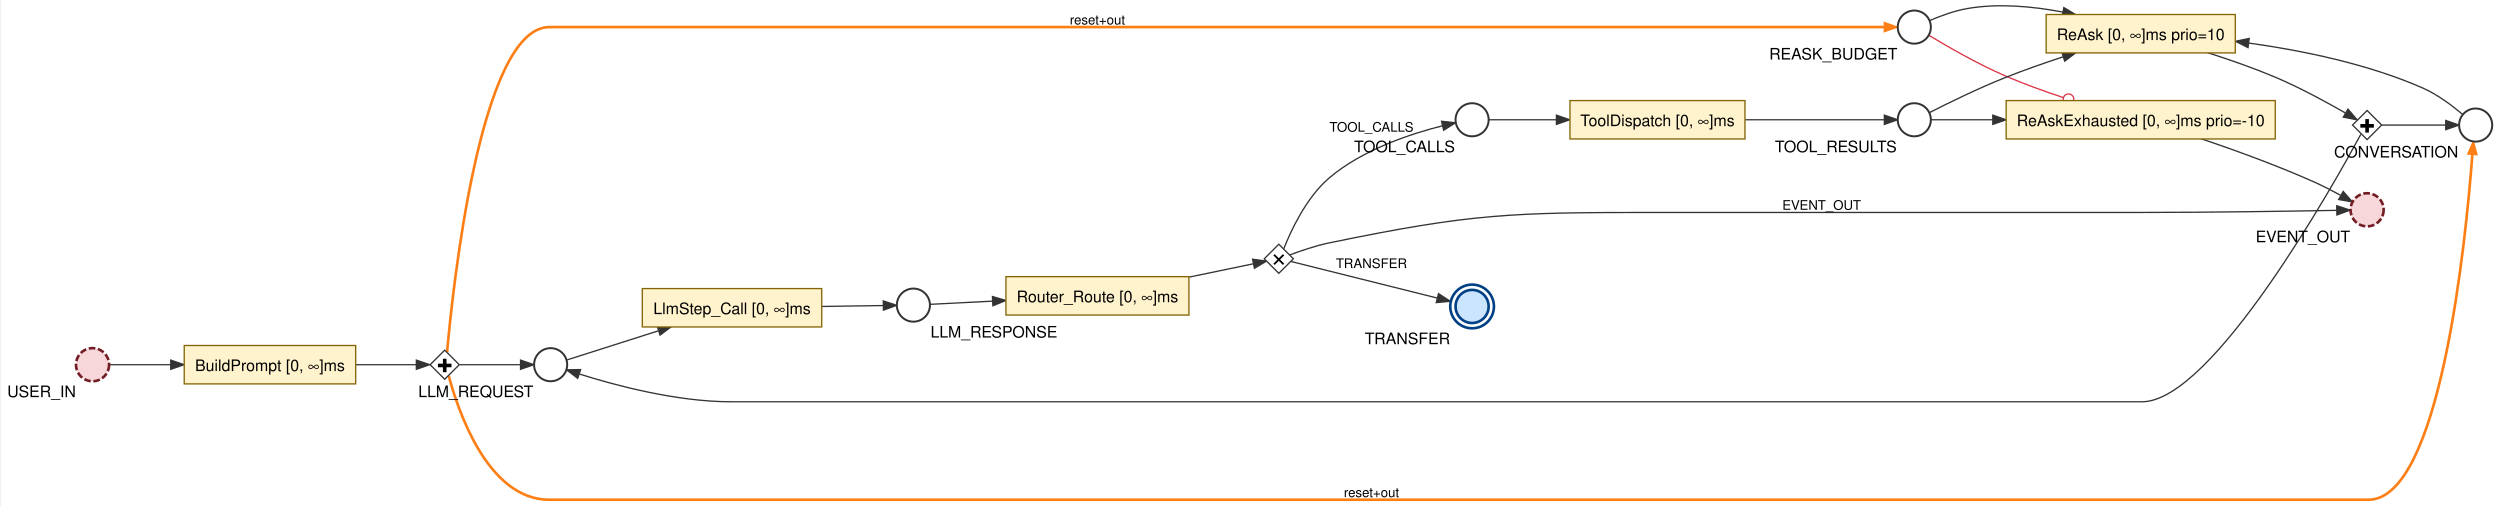
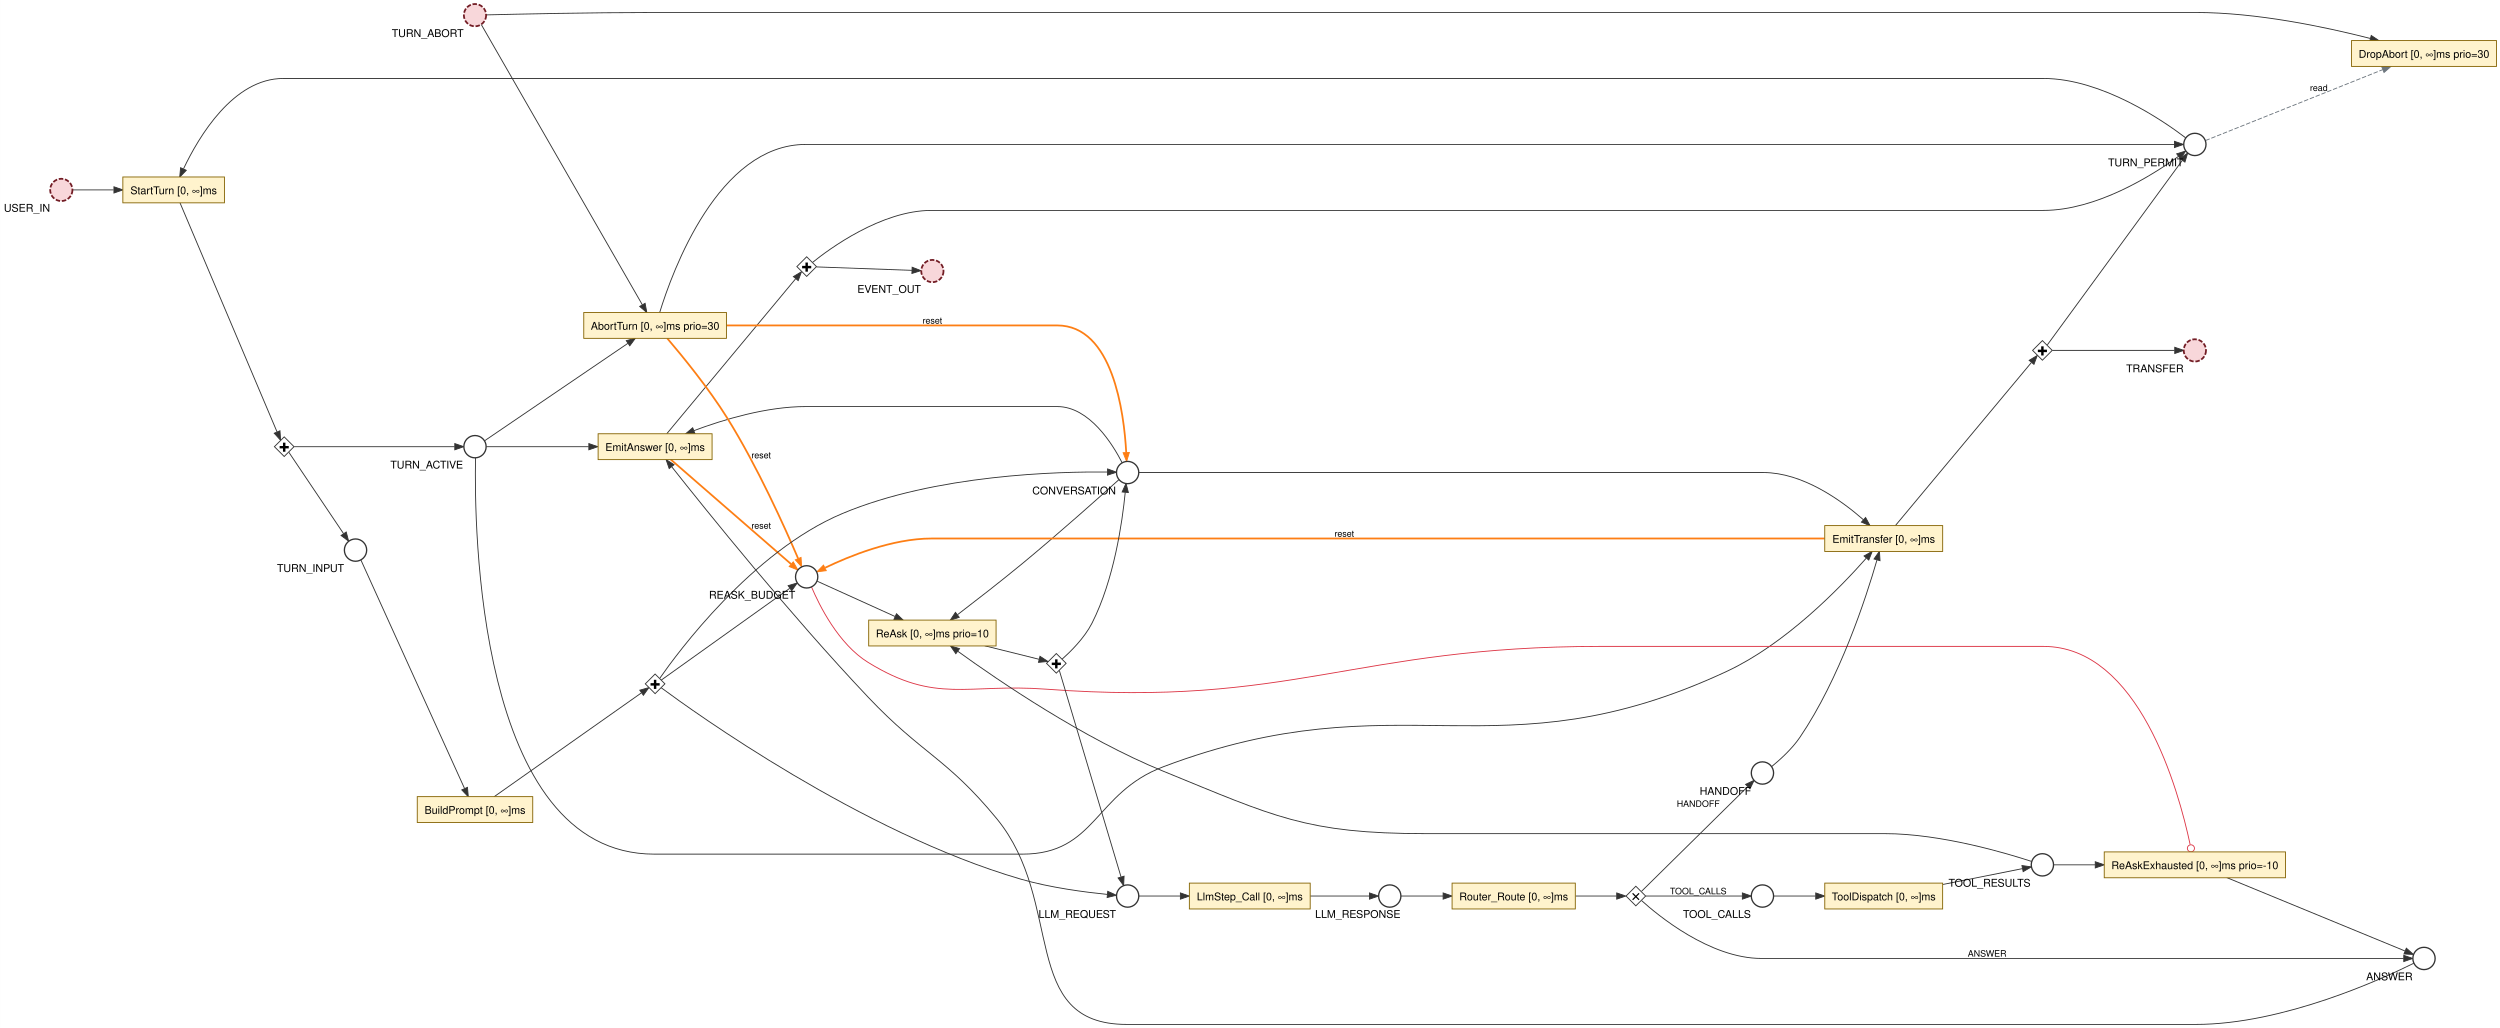
- <svg xmlns="http://www.w3.org/2000/svg" width="1886pt" height="381pt" viewBox="0.00 0.00 1885.51 381.46">
-   <g id="graph0" class="graph" transform="scale(1 1) rotate(0) translate(4 377.461)">
-     <polygon fill="white" stroke="white" points="-4,5 -4,-377.461 1882.51,-377.461 1882.51,5 -4,5" />
+ <svg xmlns="http://www.w3.org/2000/svg" width="2804pt" height="1153pt" viewBox="0.00 0.00 2803.51 1153.00">
+   <g id="graph0" class="graph" transform="scale(1 1) rotate(0) translate(4 1149)">
+     <polygon fill="white" stroke="white" points="-4,5 -4,-1149 2800.51,-1149 2800.51,5 -4,5" />
    <g id="edge1" class="edge">
-       <path fill="none" stroke="#333333" d="M77.228,-102C88.141,-102 105.409,-102 123.493,-102" />
-       <polygon fill="#333333" stroke="#333333" points="123.587,-105.5 133.587,-102 123.587,-98.5 123.587,-105.5" />
+       <path fill="none" stroke="#333333" d="M77.403,-936C88.349,-936 105.517,-936 123.158,-936" />
+       <polygon fill="#333333" stroke="#333333" points="123.556,-939.5 133.556,-936 123.556,-932.5 123.556,-939.5" />
+     </g>
+     <g id="edge2" class="edge">
+       <path fill="none" stroke="#333333" d="M2447.24,-994.366C2422.72,-1013.08 2353.49,-1061 2287.51,-1061 313.514,-1061 313.514,-1061 313.514,-1061 257.523,-1061 218.834,-995.974 201.616,-959.723" />
+       <polygon fill="#333333" stroke="#333333" points="204.669,-957.983 197.332,-950.339 198.301,-960.89 204.669,-957.983" />
+     </g>
+     <g id="edge49" class="edge">
+       <path fill="none" stroke="#6c757d" stroke-dasharray="5,2" d="M2469.47,-991.383C2503.31,-1004.92 2607.55,-1046.62 2668.3,-1070.91" />
+       <polygon fill="#6c757d" stroke="#6c757d" points="2667.07,-1074.19 2677.65,-1074.66 2669.67,-1067.69 2667.07,-1074.19" />
+       <text text-anchor="middle" x="2596.51" y="-1047" font-family="Helvetica,Arial,sans-serif" font-size="10.00">read</text>
+     </g>
+     <g id="edge30" class="edge">
+       <path fill="none" stroke="#333333" d="M541.131,-648C563.282,-648 613.175,-648 656.051,-648" />
+       <polygon fill="#333333" stroke="#333333" points="656.21,-651.5 666.21,-648 656.21,-644.5 656.21,-651.5" />
+     </g>
+     <g id="edge37" class="edge">
+       <path fill="none" stroke="#333333" d="M529.129,-635.3C527.604,-561.491 529.888,-191 729.514,-191 729.514,-191 729.514,-191 1142.51,-191 1225.15,-191 1223.22,-259.779 1300.51,-289 1566.99,-389.743 1674.34,-275.554 1932.51,-396 1998.52,-426.794 2059.37,-489.424 2088.86,-522.837" />
+       <polygon fill="#333333" stroke="#333333" points="2086.46,-525.414 2095.66,-530.665 2091.74,-520.822 2086.46,-525.414" />
+     </g>
+     <g id="edge44" class="edge">
+       <path fill="none" stroke="#333333" d="M539.16,-654.56C567.969,-674.149 654.211,-732.794 700.076,-763.982" />
+       <polygon fill="#333333" stroke="#333333" points="698.177,-766.924 708.415,-769.653 702.113,-761.135 698.177,-766.924" />
    </g>
    <g id="edge6" class="edge">
-       <path fill="none" stroke="#333333" d="M422.561,-105.519C437.749,-110.357 466.134,-119.398 491.912,-127.608" />
-       <polygon fill="#333333" stroke="#333333" points="491.04,-131.004 501.631,-130.704 493.165,-124.334 491.04,-131.004" />
+       <path fill="none" stroke="#333333" d="M400.527,-520.948C419.847,-478.355 489.741,-324.272 516.754,-264.721" />
+       <polygon fill="#333333" stroke="#333333" points="520.05,-265.928 520.993,-255.375 513.675,-263.036 520.05,-265.928" />
+     </g>
+     <g id="edge11" class="edge">
+       <path fill="none" stroke="#333333" d="M1273.02,-144C1283.89,-144 1301.21,-144 1319.48,-144" />
+       <polygon fill="#333333" stroke="#333333" points="1319.69,-147.5 1329.69,-144 1319.69,-140.5 1319.69,-147.5" />
+     </g>
+     <g id="edge21" class="edge">
+       <path fill="none" stroke="#333333" d="M912.421,-497.056C930.958,-488.655 969.517,-471.178 999.512,-457.584" />
+       <polygon fill="#333333" stroke="#333333" points="1001.25,-460.639 1008.91,-453.323 998.36,-454.263 1001.25,-460.639" />
+     </g>
+     <g id="edge28" class="edge">
+       <path fill="none" stroke="#dc3545" d="M905.877,-490.854C914.565,-470.277 936.117,-426.554 969.514,-406 1046.06,-358.889 1079.88,-382.685 1169.51,-376 1445.57,-355.411 1513.69,-424 1790.51,-424 1790.51,-424 1790.51,-424 2287.51,-424 2394.88,-424 2439.29,-262.602 2452.21,-201.802" />
+       <ellipse fill="none" stroke="#dc3545" cx="2453.09" cy="-197.511" rx="4" ry="4" />
+     </g>
+     <g id="edge22" class="edge">
+       <path fill="none" stroke="#333333" d="M1250.85,-611.157C1231.63,-593.83 1183.88,-551.123 1142.51,-517 1118.29,-497.018 1090.02,-475.09 1069.73,-459.587" />
+       <polygon fill="#333333" stroke="#333333" points="1071.63,-456.638 1061.56,-453.361 1067.39,-462.206 1071.63,-456.638" />
+     </g>
+     <g id="edge31" class="edge">
+       <path fill="none" stroke="#333333" d="M1254.38,-629.919C1243.85,-650.503 1217.73,-693 1181.51,-693 899.514,-693 899.514,-693 899.514,-693 855.68,-693 807.536,-678.529 774.066,-666" />
+       <polygon fill="#333333" stroke="#333333" points="775.192,-662.683 764.602,-662.362 772.68,-669.217 775.192,-662.683" />
+     </g>
+     <g id="edge38" class="edge">
+       <path fill="none" stroke="#333333" d="M1273.07,-619C1296.4,-619 1350.81,-619 1396.51,-619 1396.51,-619 1396.51,-619 1973.51,-619 2017.64,-619 2060.89,-587.873 2085.84,-565.995" />
+       <polygon fill="#333333" stroke="#333333" points="2088.21,-568.572 2093.28,-559.268 2083.52,-563.381 2088.21,-568.572" />
+     </g>
+     <g id="edge13" class="edge">
+       <path fill="none" stroke="#333333" d="M1567.19,-144C1578.22,-144 1595.78,-144 1614.32,-144" />
+       <polygon fill="#333333" stroke="#333333" points="1614.37,-147.5 1624.37,-144 1614.37,-140.5 1614.37,-147.5" />
+     </g>
+     <g id="edge18" class="edge">
+       <path fill="none" stroke="#333333" d="M1985.41,-144C1996.43,-144 2013.84,-144 2032.1,-144" />
+       <polygon fill="#333333" stroke="#333333" points="2032.3,-147.5 2042.3,-144 2032.3,-140.5 2032.3,-147.5" />
+     </g>
+     <g id="edge36" class="edge">
+       <path fill="none" stroke="#333333" d="M1982.72,-289.103C1991.8,-296.502 2005.58,-308.836 2014.51,-322 2059.15,-387.747 2088.65,-478.307 2100.98,-520.951" />
+       <polygon fill="#333333" stroke="#333333" points="2097.65,-522.046 2103.74,-530.716 2104.38,-520.141 2097.65,-522.046" />
+     </g>
+     <g id="edge29" class="edge">
+       <path fill="none" stroke="#333333" d="M2703.14,-68.678C2669.07,-51.711 2557.16,-0 2458.51,-0 1259.51,-0 1259.51,-0 1259.51,-0 1138.06,-0 1190.71,-137.237 1113.51,-231 1057.56,-298.961 1030.05,-303.092 969.514,-367 882.412,-458.946 787.593,-576.862 749.161,-625.493" />
+       <polygon fill="#333333" stroke="#333333" points="746.305,-623.463 742.862,-633.483 751.802,-627.797 746.305,-623.463" />
+     </g>
+     <g id="edge20" class="edge">
+       <path fill="none" stroke="#333333" d="M2274.55,-182.746C2247.09,-191.775 2173.07,-214 2109.51,-214 1594.51,-214 1594.51,-214 1594.51,-214 1460.19,-214 1424.88,-233.261 1300.51,-284 1210.74,-320.624 1115.57,-385.581 1069.99,-418.562" />
+       <polygon fill="#333333" stroke="#333333" points="1067.83,-415.806 1061.8,-424.524 1071.95,-421.463 1067.83,-415.806" />
+     </g>
+     <g id="edge26" class="edge">
+       <path fill="none" stroke="#333333" d="M2299.13,-179C2309.8,-179 2326.79,-179 2345.74,-179" />
+       <polygon fill="#333333" stroke="#333333" points="2345.81,-182.5 2355.81,-179 2345.81,-175.5 2345.81,-182.5" />
+     </g>
+     <g id="edge43" class="edge">
+       <path fill="none" stroke="#333333" d="M535.499,-1121.59C562.937,-1073.84 677.021,-875.337 716.219,-807.132" />
+       <polygon fill="#333333" stroke="#333333" points="719.288,-808.816 721.237,-798.402 713.219,-805.328 719.288,-808.816" />
+     </g>
+     <g id="edge48" class="edge">
+       <path fill="none" stroke="#333333" d="M541.235,-1132.3C572.066,-1133.06 657.978,-1135 729.514,-1135 729.514,-1135 729.514,-1135 2458.51,-1135 2526.41,-1135 2602.89,-1119.01 2654.23,-1105.88" />
+       <polygon fill="#333333" stroke="#333333" points="2655.35,-1109.21 2664.15,-1103.3 2653.59,-1102.43 2655.35,-1109.21" />
+     </g>
+     <g id="edge3" class="edge">
+       <path fill="none" stroke="#333333" d="M197.564,-921.718C218.032,-873.399 284.626,-716.194 306.489,-664.583" />
+       <polygon fill="#333333" stroke="#333333" points="309.765,-665.823 310.443,-655.25 303.319,-663.092 309.765,-665.823" />
+     </g>
+     <g id="edge7" class="edge">
+       <path fill="none" stroke="#333333" d="M549.791,-255.296C590.277,-283.838 680.232,-347.257 715.211,-371.917" />
+       <polygon fill="#333333" stroke="#333333" points="713.343,-374.882 723.532,-377.783 717.376,-369.161 713.343,-374.882" />
+     </g>
+     <g id="edge12" class="edge">
+       <path fill="none" stroke="#333333" d="M1465.15,-144C1488.97,-144 1514.2,-144 1531.57,-144" />
+       <polygon fill="#333333" stroke="#333333" points="1531.76,-147.5 1541.76,-144 1531.76,-140.5 1531.76,-147.5" />
+     </g>
+     <g id="edge14" class="edge">
+       <path fill="none" stroke="#333333" d="M1762.8,-144C1779.63,-144 1796.39,-144 1808.9,-144" />
+       <polygon fill="#333333" stroke="#333333" points="1809.07,-147.5 1819.07,-144 1809.07,-140.5 1809.07,-147.5" />
+     </g>
+     <g id="edge19" class="edge">
+       <path fill="none" stroke="#333333" d="M2175.05,-157.033C2206.49,-163.284 2242.02,-170.351 2264.1,-174.741" />
+       <polygon fill="#333333" stroke="#333333" points="2263.56,-178.203 2274.05,-176.72 2264.93,-171.337 2263.56,-178.203" />
+     </g>
+     <g id="edge23" class="edge">
+       <path fill="none" stroke="#333333" d="M1100.22,-424.679C1122.11,-419.247 1145.51,-413.44 1161.17,-409.553" />
+       <polygon fill="#333333" stroke="#333333" points="1162.21,-412.901 1171.07,-407.095 1160.52,-406.107 1162.21,-412.901" />
+     </g>
+     <g id="edge27" class="edge">
+       <path fill="none" stroke="#333333" d="M2493.17,-164.73C2547.14,-142.507 2649.58,-100.325 2693.12,-82.398" />
+       <polygon fill="#333333" stroke="#333333" points="2694.71,-85.527 2702.63,-78.484 2692.05,-79.055 2694.71,-85.527" />
+     </g>
+     <g id="edge32" class="edge">
+       <path fill="none" stroke="#333333" d="M743.596,-662.527C774.807,-700.055 857.8,-799.844 888.173,-836.364" />
+       <polygon fill="#333333" stroke="#333333" points="885.612,-838.759 894.698,-844.209 890.994,-834.283 885.612,-838.759" />
+     </g>
+     <g id="edge35" class="edge">
+       <path fill="none" stroke="#fd7e14" stroke-width="2" d="M747.928,-633.735C780.064,-605.808 850.941,-544.212 883.087,-516.276" />
+       <polygon fill="#fd7e14" stroke="#fd7e14" points="885.469,-518.842 890.721,-509.641 880.878,-513.559 885.469,-518.842" />
+       <text text-anchor="middle" x="849.514" y="-556" font-family="Helvetica,Arial,sans-serif" font-size="10.00">reset</text>
+     </g>
+     <g id="edge39" class="edge">
+       <path fill="none" stroke="#333333" d="M2121.61,-559.503C2153.97,-598.3 2242.22,-704.095 2273.95,-742.14" />
+       <polygon fill="#333333" stroke="#333333" points="2271.64,-744.834 2280.73,-750.271 2277.02,-740.35 2271.64,-744.834" />
+     </g>
+     <g id="edge42" class="edge">
+       <path fill="none" stroke="#fd7e14" stroke-width="2" d="M2042.42,-545C2020.53,-545 1995.96,-545 1973.51,-545 1040.51,-545 1040.51,-545 1040.51,-545 996.36,-545 947.698,-524.953 921.27,-512.235" />
+       <polygon fill="#fd7e14" stroke="#fd7e14" points="922.497,-508.936 911.984,-507.621 919.382,-515.205 922.497,-508.936" />
+       <text text-anchor="middle" x="1503.51" y="-547" font-family="Helvetica,Arial,sans-serif" font-size="10.00">reset</text>
+     </g>
+     <g id="edge45" class="edge">
+       <path fill="none" stroke="#333333" d="M735.591,-798.275C749.753,-844.482 801.387,-987 899.514,-987 899.514,-987 899.514,-987 2287.51,-987 2340.27,-987 2402.28,-987 2434.53,-987" />
+       <polygon fill="#333333" stroke="#333333" points="2434.63,-990.5 2444.63,-987 2434.63,-983.5 2434.63,-990.5" />
+     </g>
+     <g id="edge46" class="edge">
+       <path fill="none" stroke="#fd7e14" stroke-width="2" d="M810.568,-784C838.652,-784 870.493,-784 899.514,-784 899.514,-784 899.514,-784 1181.51,-784 1243.86,-784 1256.45,-686.513 1258.93,-641.407" />
+       <polygon fill="#fd7e14" stroke="#fd7e14" points="1262.43,-641.543 1259.36,-631.402 1255.44,-641.242 1262.43,-641.543" />
+       <text text-anchor="middle" x="1041.51" y="-786" font-family="Helvetica,Arial,sans-serif" font-size="10.00">reset</text>
+     </g>
+     <g id="edge47" class="edge">
+       <path fill="none" stroke="#fd7e14" stroke-width="2" d="M744.139,-769.514C760.785,-750.007 790.426,-713.83 811.514,-680 845.393,-625.65 876.445,-556.441 890.93,-522.562" />
+       <polygon fill="#fd7e14" stroke="#fd7e14" points="894.202,-523.811 894.879,-513.238 887.756,-521.082 894.202,-523.811" />
+       <text text-anchor="middle" x="849.514" y="-635" font-family="Helvetica,Arial,sans-serif" font-size="10.00">reset</text>
+     </g>
+     <g id="edge4" class="edge">
+       <path fill="none" stroke="#333333" d="M325.739,-648C358.373,-648 460.538,-648 505.688,-648" />
+       <polygon fill="#333333" stroke="#333333" points="505.861,-651.5 515.861,-648 505.861,-644.5 505.861,-651.5" />
+     </g>
+     <g id="edge5" class="edge">
+       <path fill="none" stroke="#333333" d="M319.707,-641.763C331.143,-624.757 363.206,-577.073 381.08,-550.491" />
+       <polygon fill="#333333" stroke="#333333" points="384.078,-552.305 386.754,-542.053 378.269,-548.399 384.078,-552.305" />
+     </g>
+     <g id="edge8" class="edge">
+       <path fill="none" stroke="#333333" d="M737.343,-377.631C772.605,-351.476 961.874,-215.021 1140.51,-163 1173.63,-153.355 1213.46,-148.252 1237.61,-145.842" />
+       <polygon fill="#333333" stroke="#333333" points="1238.18,-149.304 1247.81,-144.892 1237.53,-142.334 1238.18,-149.304" />
+     </g>
+     <g id="edge9" class="edge">
+       <path fill="none" stroke="#333333" d="M737.493,-386.271C760.556,-402.744 844.292,-462.556 881.492,-489.127" />
+       <polygon fill="#333333" stroke="#333333" points="879.71,-492.156 889.882,-495.12 883.779,-486.46 879.71,-492.156" />
+     </g>
+     <g id="edge10" class="edge">
+       <path fill="none" stroke="#333333" d="M735.736,-388.207C755.123,-416.096 839.015,-530.323 940.514,-573 1045.27,-617.048 1184.59,-620.158 1237.7,-619.562" />
+       <polygon fill="#333333" stroke="#333333" points="1238.01,-623.057 1247.95,-619.386 1237.89,-616.058 1238.01,-623.057" />
+     </g>
+     <g id="edge15" class="edge">
+       <path fill="none" stroke="#333333" d="M1841.58,-144C1864.14,-144 1919.16,-144 1949.88,-144" />
+       <polygon fill="#333333" stroke="#333333" points="1949.99,-147.5 1959.99,-144 1949.99,-140.5 1949.99,-147.5" />
+       <text text-anchor="middle" x="1900.51" y="-146" font-family="Helvetica,Arial,sans-serif" font-size="10.00">TOOL_CALLS</text>
    </g>
    <g id="edge16" class="edge">
-       <path fill="none" stroke="#333333" d="M1452.17,-361.955C1459.86,-365.248 1470.59,-369.273 1480.51,-371 1504,-375.087 1529.97,-372.672 1552.48,-368.382" />
-       <polygon fill="#333333" stroke="#333333" points="1553.48,-371.749 1562.57,-366.295 1552.06,-364.895 1553.48,-371.749" />
-     </g>
-     <g id="edge23" class="edge">
-       <path fill="none" stroke="#dc3545" d="M1451.36,-350.893C1464.34,-343.024 1488.04,-329.259 1509.51,-320 1523.31,-314.054 1538.54,-308.551 1552.91,-303.813" />
-       <ellipse fill="none" stroke="#dc3545" cx="1556.98" cy="-302.493" rx="4" ry="4" />
+       <path fill="none" stroke="#333333" d="M1836.83,-149.241C1856.36,-168.494 1924.63,-235.783 1955.79,-266.499" />
+       <polygon fill="#333333" stroke="#333333" points="1953.61,-269.269 1963.19,-273.797 1958.53,-264.284 1953.61,-269.269" />
+       <text text-anchor="middle" x="1900.51" y="-244" font-family="Helvetica,Arial,sans-serif" font-size="10.00">HANDOFF</text>
    </g>
    <g id="edge17" class="edge">
-       <path fill="none" stroke="#333333" d="M1854.88,-290.842C1847.38,-297.226 1835.96,-305.976 1824.51,-311 1783.22,-329.124 1733.91,-339.268 1693.25,-344.93" />
-       <polygon fill="#333333" stroke="#333333" points="1692.56,-341.49 1683.11,-346.275 1693.48,-348.43 1692.56,-341.49" />
-     </g>
-     <g id="edge8" class="edge">
-       <path fill="none" stroke="#333333" d="M697.194,-147.597C708.219,-148.16 725.784,-149.058 744.315,-150.004" />
-       <polygon fill="#333333" stroke="#333333" points="744.202,-153.503 754.368,-150.518 744.56,-146.512 744.202,-153.503" />
-     </g>
-     <g id="edge13" class="edge">
-       <path fill="none" stroke="#333333" d="M1119.28,-287C1131.04,-287 1150.2,-287 1170.08,-287" />
-       <polygon fill="#333333" stroke="#333333" points="1170.19,-290.5 1180.19,-287 1170.19,-283.5 1170.19,-290.5" />
-     </g>
-     <g id="edge15" class="edge">
-       <path fill="none" stroke="#333333" d="M1451.94,-292.401C1465.13,-299.122 1488.65,-310.721 1509.51,-319 1523.38,-324.501 1538.55,-329.819 1552.84,-334.521" />
-       <polygon fill="#333333" stroke="#333333" points="1551.96,-337.916 1562.55,-337.672 1554.12,-331.258 1551.96,-337.916" />
-     </g>
-     <g id="edge21" class="edge">
-       <path fill="none" stroke="#333333" d="M1453.13,-287C1463.8,-287 1480.79,-287 1499.74,-287" />
-       <polygon fill="#333333" stroke="#333333" points="1499.81,-290.5 1509.81,-287 1499.81,-283.5 1499.81,-290.5" />
-     </g>
-     <g id="edge2" class="edge">
-       <path fill="none" stroke="#333333" d="M263.371,-102C279.89,-102 296.506,-102 308.953,-102" />
-       <polygon fill="#333333" stroke="#333333" points="309.088,-105.5 319.088,-102 309.088,-98.5 309.088,-105.5" />
-     </g>
-     <g id="edge7" class="edge">
-       <path fill="none" stroke="#333333" d="M615.223,-145.988C632.075,-146.238 648.993,-146.489 661.774,-146.678" />
-       <polygon fill="#333333" stroke="#333333" points="661.785,-150.178 671.836,-146.827 661.889,-143.179 661.785,-150.178" />
-     </g>
-     <g id="edge9" class="edge">
-       <path fill="none" stroke="#333333" d="M892.805,-168.164C910.63,-171.861 928.382,-175.543 941.087,-178.178" />
-       <polygon fill="#333333" stroke="#333333" points="940.69,-181.67 951.193,-180.274 942.112,-174.816 940.69,-181.67" />
-     </g>
-     <g id="edge14" class="edge">
-       <path fill="none" stroke="#333333" d="M1312.78,-287C1349.34,-287 1392.54,-287 1417.89,-287" />
-       <polygon fill="#333333" stroke="#333333" points="1417.89,-290.5 1427.89,-287 1417.89,-283.5 1417.89,-290.5" />
-     </g>
-     <g id="edge18" class="edge">
-       <path fill="none" stroke="#333333" d="M1661.94,-337.713C1678.55,-332.421 1697.04,-325.99 1713.51,-319 1732.13,-311.099 1752.51,-299.951 1766.06,-292.161" />
-       <polygon fill="#333333" stroke="#333333" points="1768.08,-295.036 1774.94,-286.968 1764.54,-288.993 1768.08,-295.036" />
-     </g>
-     <g id="edge22" class="edge">
-       <path fill="none" stroke="#333333" d="M1657.08,-272.701C1682.48,-264.104 1714.69,-252.44 1742.51,-240 1749.15,-237.034 1756.2,-233.396 1762.45,-229.987" />
-       <polygon fill="#333333" stroke="#333333" points="1764.44,-232.886 1771.46,-224.946 1761.02,-226.778 1764.44,-232.886" />
-     </g>
-     <g id="edge3" class="edge">
-       <path fill="none" stroke="#333333" d="M341.711,-102C353.341,-102 372.692,-102 387.751,-102" />
-       <polygon fill="#333333" stroke="#333333" points="387.786,-105.5 397.786,-102 387.786,-98.5 387.786,-105.5" />
-     </g>
-     <g id="edge4" class="edge">
-       <path fill="none" stroke="#fd7e14" stroke-width="2" d="M332.294,-111.378C336.371,-157.383 357.084,-357 409.514,-357 409.514,-357 409.514,-357 1247.51,-357 1309.17,-357 1381.97,-357 1417.62,-357" />
-       <polygon fill="#fd7e14" stroke="#fd7e14" points="1417.83,-360.5 1427.83,-357 1417.83,-353.5 1417.83,-360.5" />
-       <text text-anchor="middle" x="823.514" y="-359" font-family="Helvetica,Arial,sans-serif" font-size="10.00">reset+out</text>
-     </g>
-     <g id="edge5" class="edge">
-       <path fill="none" stroke="#fd7e14" stroke-width="2" d="M333.537,-93.653C339.989,-69.292 362.476,-0 409.514,-0 409.514,-0 409.514,-0 1783.51,-0 1837.57,-0 1856.94,-193.621 1862.01,-260.557" />
-       <polygon fill="#fd7e14" stroke="#fd7e14" points="1858.55,-261.118 1862.76,-270.84 1865.53,-260.614 1858.55,-261.118" />
-       <text text-anchor="middle" x="1030.51" y="-2" font-family="Helvetica,Arial,sans-serif" font-size="10.00">reset+out</text>
-     </g>
-     <g id="edge10" class="edge">
-       <path fill="none" stroke="#333333" d="M964.214,-189.421C969.161,-202.059 980.822,-227.859 998.514,-243 1023.68,-264.534 1060.81,-276.582 1084.06,-282.43" />
-       <polygon fill="#333333" stroke="#333333" points="1083.42,-285.875 1093.96,-284.755 1085.02,-279.061 1083.42,-285.875" />
-       <text text-anchor="middle" x="1030.51" y="-278" font-family="Helvetica,Arial,sans-serif" font-size="10.00">TOOL_CALLS</text>
-     </g>
-     <g id="edge11" class="edge">
-       <path fill="none" stroke="#333333" d="M969.668,-179.961C990.606,-174.727 1046.94,-160.644 1080.12,-152.349" />
-       <polygon fill="#333333" stroke="#333333" points="1081.15,-155.699 1090,-149.878 1079.45,-148.908 1081.15,-155.699" />
-       <text text-anchor="middle" x="1030.51" y="-175" font-family="Helvetica,Arial,sans-serif" font-size="10.00">TRANSFER</text>
-     </g>
-     <g id="edge12" class="edge">
-       <path fill="none" stroke="#333333" d="M968.756,-184.877C976.124,-187.677 987.931,-191.819 998.514,-194 1106.5,-216.253 1135.26,-217 1245.51,-217 1245.51,-217 1245.51,-217 1612.51,-217 1665.27,-217 1727.29,-217.987 1759.53,-218.574" />
-       <polygon fill="#333333" stroke="#333333" points="1759.57,-222.075 1769.63,-218.763 1759.7,-215.076 1759.57,-222.075" />
-       <text text-anchor="middle" x="1370.51" y="-219" font-family="Helvetica,Arial,sans-serif" font-size="10.00">EVENT_OUT</text>
-     </g>
-     <g id="edge19" class="edge">
-       <path fill="none" stroke="#333333" d="M1777.8,-276.046C1758.2,-239.781 1665.71,-74 1612.51,-74 546.514,-74 546.514,-74 546.514,-74 505.28,-74 458.41,-86.679 432.16,-94.973" />
-       <polygon fill="#333333" stroke="#333333" points="430.975,-91.678 422.553,-98.107 433.146,-98.333 430.975,-91.678" />
-     </g>
-     <g id="edge20" class="edge">
-       <path fill="none" stroke="#333333" d="M1793.65,-283C1805.62,-283 1825.9,-283 1841.53,-283" />
-       <polygon fill="#333333" stroke="#333333" points="1841.91,-286.5 1851.91,-283 1841.91,-279.5 1841.91,-286.5" />
+       <path fill="none" stroke="#333333" d="M1836.89,-138.966C1854.6,-122.915 1913.36,-74 1971.51,-74 1971.51,-74 1971.51,-74 2458.51,-74 2544.85,-74 2647.63,-74 2691.7,-74" />
+       <polygon fill="#333333" stroke="#333333" points="2691.82,-77.5 2701.82,-74 2691.82,-70.5 2691.82,-77.5" />
+       <text text-anchor="middle" x="2224.51" y="-76" font-family="Helvetica,Arial,sans-serif" font-size="10.00">ANSWER</text>
+     </g>
+     <g id="edge24" class="edge">
+       <path fill="none" stroke="#333333" d="M1183.85,-397.189C1194.28,-362.281 1236.83,-219.896 1253.13,-165.377" />
+       <polygon fill="#333333" stroke="#333333" points="1256.51,-166.286 1256.02,-155.702 1249.8,-164.281 1256.51,-166.286" />
+     </g>
+     <g id="edge25" class="edge">
+       <path fill="none" stroke="#333333" d="M1186.99,-409.653C1195.52,-417.215 1211.89,-433.044 1220.51,-450 1245.28,-498.711 1254.53,-563.292 1257.82,-596.761" />
+       <polygon fill="#333333" stroke="#333333" points="1254.35,-597.201 1258.72,-606.851 1261.32,-596.579 1254.35,-597.201" />
+     </g>
+     <g id="edge33" class="edge">
+       <path fill="none" stroke="#333333" d="M911.51,-849.64C933.797,-848.839 987.996,-846.889 1018.58,-845.789" />
+       <polygon fill="#333333" stroke="#333333" points="1018.81,-849.283 1028.67,-845.426 1018.55,-842.288 1018.81,-849.283" />
+     </g>
+     <g id="edge34" class="edge">
+       <path fill="none" stroke="#333333" d="M907.185,-854.735C925.329,-869.387 984.08,-913 1040.51,-913 1040.51,-913 1040.51,-913 2287.51,-913 2347.31,-913 2409.77,-952.353 2439.21,-973.663" />
+       <polygon fill="#333333" stroke="#333333" points="2437.13,-976.48 2447.24,-979.634 2441.3,-970.861 2437.13,-976.48" />
+     </g>
+     <g id="edge40" class="edge">
+       <path fill="none" stroke="#333333" d="M2297.58,-756C2324.37,-756 2397.88,-756 2434.78,-756" />
+       <polygon fill="#333333" stroke="#333333" points="2434.96,-759.5 2444.96,-756 2434.96,-752.5 2434.96,-759.5" />
+     </g>
+     <g id="edge41" class="edge">
+       <path fill="none" stroke="#333333" d="M2292.03,-762.179C2313.83,-791.972 2408.46,-921.314 2443.45,-969.138" />
+       <polygon fill="#333333" stroke="#333333" points="2440.7,-971.316 2449.43,-977.32 2446.35,-967.183 2440.7,-971.316" />
    </g>
    <g id="node1" class="node">
-       <ellipse fill="#f8d7da" stroke="#721c24" stroke-width="2" stroke-dasharray="5,2" cx="64.514" cy="-102" rx="12.5" ry="12.5" />
-       <text text-anchor="middle" x="26.007" y="-77.5" font-family="Helvetica,Arial,sans-serif" font-size="12.00">USER_IN</text>
+       <ellipse fill="#f8d7da" stroke="#721c24" stroke-width="2" stroke-dasharray="5,2" cx="64.514" cy="-936" rx="12.5" ry="12.5" />
+       <text text-anchor="middle" x="26.007" y="-911.5" font-family="Helvetica,Arial,sans-serif" font-size="12.00">USER_IN</text>
    </g>
    <g id="node2" class="node">
-       <ellipse fill="#ffffff" stroke="#333333" stroke-width="1.5" cx="410.514" cy="-102" rx="12.5" ry="12.5" />
-       <text text-anchor="middle" x="354.001" y="-77.5" font-family="Helvetica,Arial,sans-serif" font-size="12.00">LLM_REQUEST</text>
+       <ellipse fill="#ffffff" stroke="#333333" stroke-width="1.5" cx="2457.51" cy="-987" rx="12.5" ry="12.5" />
+       <text text-anchor="middle" x="2402.35" y="-962.5" font-family="Helvetica,Arial,sans-serif" font-size="12.00">TURN_PERMIT</text>
    </g>
    <g id="node3" class="node">
-       <ellipse fill="#ffffff" stroke="#333333" stroke-width="1.5" cx="1440.51" cy="-357" rx="12.5" ry="12.5" />
-       <text text-anchor="middle" x="1379.33" y="-332.5" font-family="Helvetica,Arial,sans-serif" font-size="12.00">REASK_BUDGET</text>
+       <ellipse fill="#ffffff" stroke="#333333" stroke-width="1.5" cx="528.514" cy="-648" rx="12.5" ry="12.5" />
+       <text text-anchor="middle" x="474.342" y="-623.5" font-family="Helvetica,Arial,sans-serif" font-size="12.00">TURN_ACTIVE</text>
    </g>
    <g id="node4" class="node">
-       <ellipse fill="#ffffff" stroke="#333333" stroke-width="1.5" cx="1864.51" cy="-283" rx="12.5" ry="12.5" />
-       <text text-anchor="middle" x="1804.45" y="-258.5" font-family="Helvetica,Arial,sans-serif" font-size="12.00">CONVERSATION</text>
+       <ellipse fill="#ffffff" stroke="#333333" stroke-width="1.5" cx="394.514" cy="-532" rx="12.5" ry="12.5" />
+       <text text-anchor="middle" x="344.013" y="-507.5" font-family="Helvetica,Arial,sans-serif" font-size="12.00">TURN_INPUT</text>
    </g>
    <g id="node5" class="node">
-       <ellipse fill="#ffffff" stroke="#333333" stroke-width="1.5" cx="684.514" cy="-147" rx="12.5" ry="12.5" />
-       <text text-anchor="middle" x="745.365" y="-122.5" font-family="Helvetica,Arial,sans-serif" font-size="12.00">LLM_RESPONSE</text>
+       <ellipse fill="#ffffff" stroke="#333333" stroke-width="1.5" cx="1260.51" cy="-144" rx="12.5" ry="12.5" />
+       <text text-anchor="middle" x="1204" y="-119.5" font-family="Helvetica,Arial,sans-serif" font-size="12.00">LLM_REQUEST</text>
    </g>
    <g id="node6" class="node">
-       <ellipse fill="#ffffff" stroke="#333333" stroke-width="1.5" cx="1106.51" cy="-287" rx="12.5" ry="12.5" />
-       <text text-anchor="middle" x="1055.44" y="-262.5" font-family="Helvetica,Arial,sans-serif" font-size="12.00">TOOL_CALLS</text>
+       <ellipse fill="#ffffff" stroke="#333333" stroke-width="1.5" cx="900.514" cy="-502" rx="12.5" ry="12.5" />
+       <text text-anchor="middle" x="839.334" y="-477.5" font-family="Helvetica,Arial,sans-serif" font-size="12.00">REASK_BUDGET</text>
    </g>
    <g id="node7" class="node">
-       <ellipse fill="#cce5ff" stroke="#004085" stroke-width="2" cx="1106.51" cy="-146" rx="12.5" ry="12.5" />
-       <ellipse fill="none" stroke="#004085" stroke-width="2" cx="1106.51" cy="-146" rx="16.5" ry="16.5" />
-       <text text-anchor="middle" x="1057.68" y="-117.5" font-family="Helvetica,Arial,sans-serif" font-size="12.00">TRANSFER</text>
+       <ellipse fill="#ffffff" stroke="#333333" stroke-width="1.5" cx="1260.51" cy="-619" rx="12.5" ry="12.5" />
+       <text text-anchor="middle" x="1200.45" y="-594.5" font-family="Helvetica,Arial,sans-serif" font-size="12.00">CONVERSATION</text>
    </g>
    <g id="node8" class="node">
-       <ellipse fill="#f8d7da" stroke="#721c24" stroke-width="2" stroke-dasharray="5,2" cx="1782.51" cy="-219" rx="12.5" ry="12.5" />
-       <text text-anchor="middle" x="1734.01" y="-194.5" font-family="Helvetica,Arial,sans-serif" font-size="12.00">EVENT_OUT</text>
+       <ellipse fill="#ffffff" stroke="#333333" stroke-width="1.5" cx="1554.51" cy="-144" rx="12.5" ry="12.5" />
+       <text text-anchor="middle" x="1518.66" y="-119.5" font-family="Helvetica,Arial,sans-serif" font-size="12.00">LLM_RESPONSE</text>
    </g>
    <g id="node9" class="node">
-       <ellipse fill="#ffffff" stroke="#333333" stroke-width="1.5" cx="1440.51" cy="-287" rx="12.5" ry="12.5" />
-       <text text-anchor="middle" x="1381.21" y="-262.5" font-family="Helvetica,Arial,sans-serif" font-size="12.00">TOOL_RESULTS</text>
+       <ellipse fill="#ffffff" stroke="#333333" stroke-width="1.5" cx="1972.51" cy="-144" rx="12.5" ry="12.5" />
+       <text text-anchor="middle" x="1921.44" y="-119.5" font-family="Helvetica,Arial,sans-serif" font-size="12.00">TOOL_CALLS</text>
    </g>
    <g id="node10" class="node">
-       <polygon fill="#fff3cd" stroke="#856404" points="263.27,-116.5 133.758,-116.5 133.758,-87.5 263.27,-87.5 263.27,-116.5" />
-       <text text-anchor="middle" x="198.514" y="-97.2" font-family="Helvetica,Arial,sans-serif" font-size="12.00">BuildPrompt [0, ∞]ms</text>
+       <ellipse fill="#ffffff" stroke="#333333" stroke-width="1.5" cx="1972.51" cy="-282" rx="12.5" ry="12.5" />
+       <text text-anchor="middle" x="1931.02" y="-257.5" font-family="Helvetica,Arial,sans-serif" font-size="12.00">HANDOFF</text>
    </g>
    <g id="node11" class="node">
-       <polygon fill="#fff3cd" stroke="#856404" points="615.276,-159.5 479.752,-159.5 479.752,-130.5 615.276,-130.5 615.276,-159.5" />
-       <text text-anchor="middle" x="547.514" y="-140.2" font-family="Helvetica,Arial,sans-serif" font-size="12.00">LlmStep_Call [0, ∞]ms</text>
+       <ellipse fill="#ffffff" stroke="#333333" stroke-width="1.5" cx="2714.51" cy="-74" rx="12.5" ry="12.5" />
+       <text text-anchor="middle" x="2675.68" y="-49.5" font-family="Helvetica,Arial,sans-serif" font-size="12.00">ANSWER</text>
    </g>
    <g id="node12" class="node">
-       <polygon fill="#fff3cd" stroke="#856404" points="892.622,-168.5 754.406,-168.5 754.406,-139.5 892.622,-139.5 892.622,-168.5" />
-       <text text-anchor="middle" x="823.514" y="-149.2" font-family="Helvetica,Arial,sans-serif" font-size="12.00">Router_Route [0, ∞]ms</text>
+       <ellipse fill="#ffffff" stroke="#333333" stroke-width="1.5" cx="2286.51" cy="-179" rx="12.5" ry="12.5" />
+       <text text-anchor="middle" x="2227.21" y="-154.5" font-family="Helvetica,Arial,sans-serif" font-size="12.00">TOOL_RESULTS</text>
    </g>
    <g id="node13" class="node">
-       <polygon fill="#fff3cd" stroke="#856404" points="1312.61,-301.5 1180.42,-301.5 1180.42,-272.5 1312.61,-272.5 1312.61,-301.5" />
-       <text text-anchor="middle" x="1246.51" y="-282.2" font-family="Helvetica,Arial,sans-serif" font-size="12.00">ToolDispatch [0, ∞]ms</text>
+       <ellipse fill="#f8d7da" stroke="#721c24" stroke-width="2" stroke-dasharray="5,2" cx="1041.51" cy="-845" rx="12.5" ry="12.5" />
+       <text text-anchor="middle" x="993.008" y="-820.5" font-family="Helvetica,Arial,sans-serif" font-size="12.00">EVENT_OUT</text>
    </g>
    <g id="node14" class="node">
-       <polygon fill="#fff3cd" stroke="#856404" points="1682.95,-366.5 1540.08,-366.5 1540.08,-337.5 1682.95,-337.5 1682.95,-366.5" />
-       <text text-anchor="middle" x="1611.51" y="-347.2" font-family="Helvetica,Arial,sans-serif" font-size="12.00">ReAsk [0, ∞]ms prio=10</text>
+       <ellipse fill="#f8d7da" stroke="#721c24" stroke-width="2" stroke-dasharray="5,2" cx="2457.51" cy="-756" rx="12.5" ry="12.5" />
+       <text text-anchor="middle" x="2412.68" y="-731.5" font-family="Helvetica,Arial,sans-serif" font-size="12.00">TRANSFER</text>
    </g>
    <g id="node15" class="node">
-       <polygon fill="#fff3cd" stroke="#856404" points="1713.15,-301.5 1509.87,-301.5 1509.87,-272.5 1713.15,-272.5 1713.15,-301.5" />
-       <text text-anchor="middle" x="1611.51" y="-282.2" font-family="Helvetica,Arial,sans-serif" font-size="12.00">ReAskExhausted [0, ∞]ms prio=-10</text>
+       <ellipse fill="#f8d7da" stroke="#721c24" stroke-width="2" stroke-dasharray="5,2" cx="528.514" cy="-1132" rx="12.5" ry="12.5" />
+       <text text-anchor="middle" x="475.449" y="-1107.5" font-family="Helvetica,Arial,sans-serif" font-size="12.00">TURN_ABORT</text>
    </g>
    <g id="node16" class="node">
-       <polygon fill="#ffffff" stroke="#333333" points="330.514,-113 319.514,-102 330.514,-91 341.514,-102 330.514,-113" />
-       <text text-anchor="middle" x="330.514" y="-96.322" font-family="Helvetica,Arial,sans-serif" font-size="14.00">✚</text>
+       <polygon fill="#fff3cd" stroke="#856404" points="247.485,-950.5 133.542,-950.5 133.542,-921.5 247.485,-921.5 247.485,-950.5" />
+       <text text-anchor="middle" x="190.514" y="-931.2" font-family="Helvetica,Arial,sans-serif" font-size="12.00">StartTurn [0, ∞]ms</text>
    </g>
    <g id="node17" class="node">
-       <polygon fill="#ffffff" stroke="#333333" points="960.514,-193 949.514,-182 960.514,-171 971.514,-182 960.514,-193" />
-       <text text-anchor="middle" x="960.514" y="-176.322" font-family="Helvetica,Arial,sans-serif" font-size="14.00">✕</text>
+       <polygon fill="#fff3cd" stroke="#856404" points="593.27,-255.5 463.758,-255.5 463.758,-226.5 593.27,-226.5 593.27,-255.5" />
+       <text text-anchor="middle" x="528.514" y="-236.2" font-family="Helvetica,Arial,sans-serif" font-size="12.00">BuildPrompt [0, ∞]ms</text>
    </g>
    <g id="node18" class="node">
-       <polygon fill="#ffffff" stroke="#333333" points="1782.51,-294 1771.51,-283 1782.51,-272 1793.51,-283 1782.51,-294" />
-       <text text-anchor="middle" x="1782.51" y="-277.322" font-family="Helvetica,Arial,sans-serif" font-size="14.00">✚</text>
+       <polygon fill="#fff3cd" stroke="#856404" points="1465.28,-158.5 1329.75,-158.5 1329.75,-129.5 1465.28,-129.5 1465.28,-158.5" />
+       <text text-anchor="middle" x="1397.51" y="-139.2" font-family="Helvetica,Arial,sans-serif" font-size="12.00">LlmStep_Call [0, ∞]ms</text>
+     </g>
+     <g id="node19" class="node">
+       <polygon fill="#fff3cd" stroke="#856404" points="1762.62,-158.5 1624.41,-158.5 1624.41,-129.5 1762.62,-129.5 1762.62,-158.5" />
+       <text text-anchor="middle" x="1693.51" y="-139.2" font-family="Helvetica,Arial,sans-serif" font-size="12.00">Router_Route [0, ∞]ms</text>
+     </g>
+     <g id="node20" class="node">
+       <polygon fill="#fff3cd" stroke="#856404" points="2174.61,-158.5 2042.42,-158.5 2042.42,-129.5 2174.61,-129.5 2174.61,-158.5" />
+       <text text-anchor="middle" x="2108.51" y="-139.2" font-family="Helvetica,Arial,sans-serif" font-size="12.00">ToolDispatch [0, ∞]ms</text>
+     </g>
+     <g id="node21" class="node">
+       <polygon fill="#fff3cd" stroke="#856404" points="1112.95,-453.5 970.076,-453.5 970.076,-424.5 1112.95,-424.5 1112.95,-453.5" />
+       <text text-anchor="middle" x="1041.51" y="-434.2" font-family="Helvetica,Arial,sans-serif" font-size="12.00">ReAsk [0, ∞]ms prio=10</text>
+     </g>
+     <g id="node22" class="node">
+       <polygon fill="#fff3cd" stroke="#856404" points="2559.15,-193.5 2355.87,-193.5 2355.87,-164.5 2559.15,-164.5 2559.15,-193.5" />
+       <text text-anchor="middle" x="2457.51" y="-174.2" font-family="Helvetica,Arial,sans-serif" font-size="12.00">ReAskExhausted [0, ∞]ms prio=-10</text>
+     </g>
+     <g id="node23" class="node">
+       <polygon fill="#fff3cd" stroke="#856404" points="794.422,-662.5 666.605,-662.5 666.605,-633.5 794.422,-633.5 794.422,-662.5" />
+       <text text-anchor="middle" x="730.514" y="-643.2" font-family="Helvetica,Arial,sans-serif" font-size="12.00">EmitAnswer [0, ∞]ms</text>
+     </g>
+     <g id="node24" class="node">
+       <polygon fill="#fff3cd" stroke="#856404" points="2174.65,-559.5 2042.38,-559.5 2042.38,-530.5 2174.65,-530.5 2174.65,-559.5" />
+       <text text-anchor="middle" x="2108.51" y="-540.2" font-family="Helvetica,Arial,sans-serif" font-size="12.00">EmitTransfer [0, ∞]ms</text>
+     </g>
+     <g id="node25" class="node">
+       <polygon fill="#fff3cd" stroke="#856404" points="810.524,-798.5 650.503,-798.5 650.503,-769.5 810.524,-769.5 810.524,-798.5" />
+       <text text-anchor="middle" x="730.514" y="-779.2" font-family="Helvetica,Arial,sans-serif" font-size="12.00">AbortTurn [0, ∞]ms prio=30</text>
+     </g>
+     <g id="node26" class="node">
+       <polygon fill="#fff3cd" stroke="#856404" points="2795.8,-1103.5 2633.23,-1103.5 2633.23,-1074.5 2795.8,-1074.5 2795.8,-1103.5" />
+       <text text-anchor="middle" x="2714.51" y="-1084.2" font-family="Helvetica,Arial,sans-serif" font-size="12.00">DropAbort [0, ∞]ms prio=30</text>
+     </g>
+     <g id="node27" class="node">
+       <polygon fill="#ffffff" stroke="#333333" points="314.514,-659 303.514,-648 314.514,-637 325.514,-648 314.514,-659" />
+       <text text-anchor="middle" x="314.514" y="-642.322" font-family="Helvetica,Arial,sans-serif" font-size="14.00">✚</text>
+     </g>
+     <g id="node28" class="node">
+       <polygon fill="#ffffff" stroke="#333333" points="730.514,-393 719.514,-382 730.514,-371 741.514,-382 730.514,-393" />
+       <text text-anchor="middle" x="730.514" y="-376.322" font-family="Helvetica,Arial,sans-serif" font-size="14.00">✚</text>
+     </g>
+     <g id="node29" class="node">
+       <polygon fill="#ffffff" stroke="#333333" points="1830.51,-155 1819.51,-144 1830.51,-133 1841.51,-144 1830.51,-155" />
+       <text text-anchor="middle" x="1830.51" y="-138.322" font-family="Helvetica,Arial,sans-serif" font-size="14.00">✕</text>
+     </g>
+     <g id="node30" class="node">
+       <polygon fill="#ffffff" stroke="#333333" points="1180.51,-416 1169.51,-405 1180.51,-394 1191.51,-405 1180.51,-416" />
+       <text text-anchor="middle" x="1180.51" y="-399.322" font-family="Helvetica,Arial,sans-serif" font-size="14.00">✚</text>
+     </g>
+     <g id="node31" class="node">
+       <polygon fill="#ffffff" stroke="#333333" points="900.514,-861 889.514,-850 900.514,-839 911.514,-850 900.514,-861" />
+       <text text-anchor="middle" x="900.514" y="-844.322" font-family="Helvetica,Arial,sans-serif" font-size="14.00">✚</text>
+     </g>
+     <g id="node32" class="node">
+       <polygon fill="#ffffff" stroke="#333333" points="2286.51,-767 2275.51,-756 2286.51,-745 2297.51,-756 2286.51,-767" />
+       <text text-anchor="middle" x="2286.51" y="-750.322" font-family="Helvetica,Arial,sans-serif" font-size="14.00">✚</text>
    </g>
  </g>
</svg>
